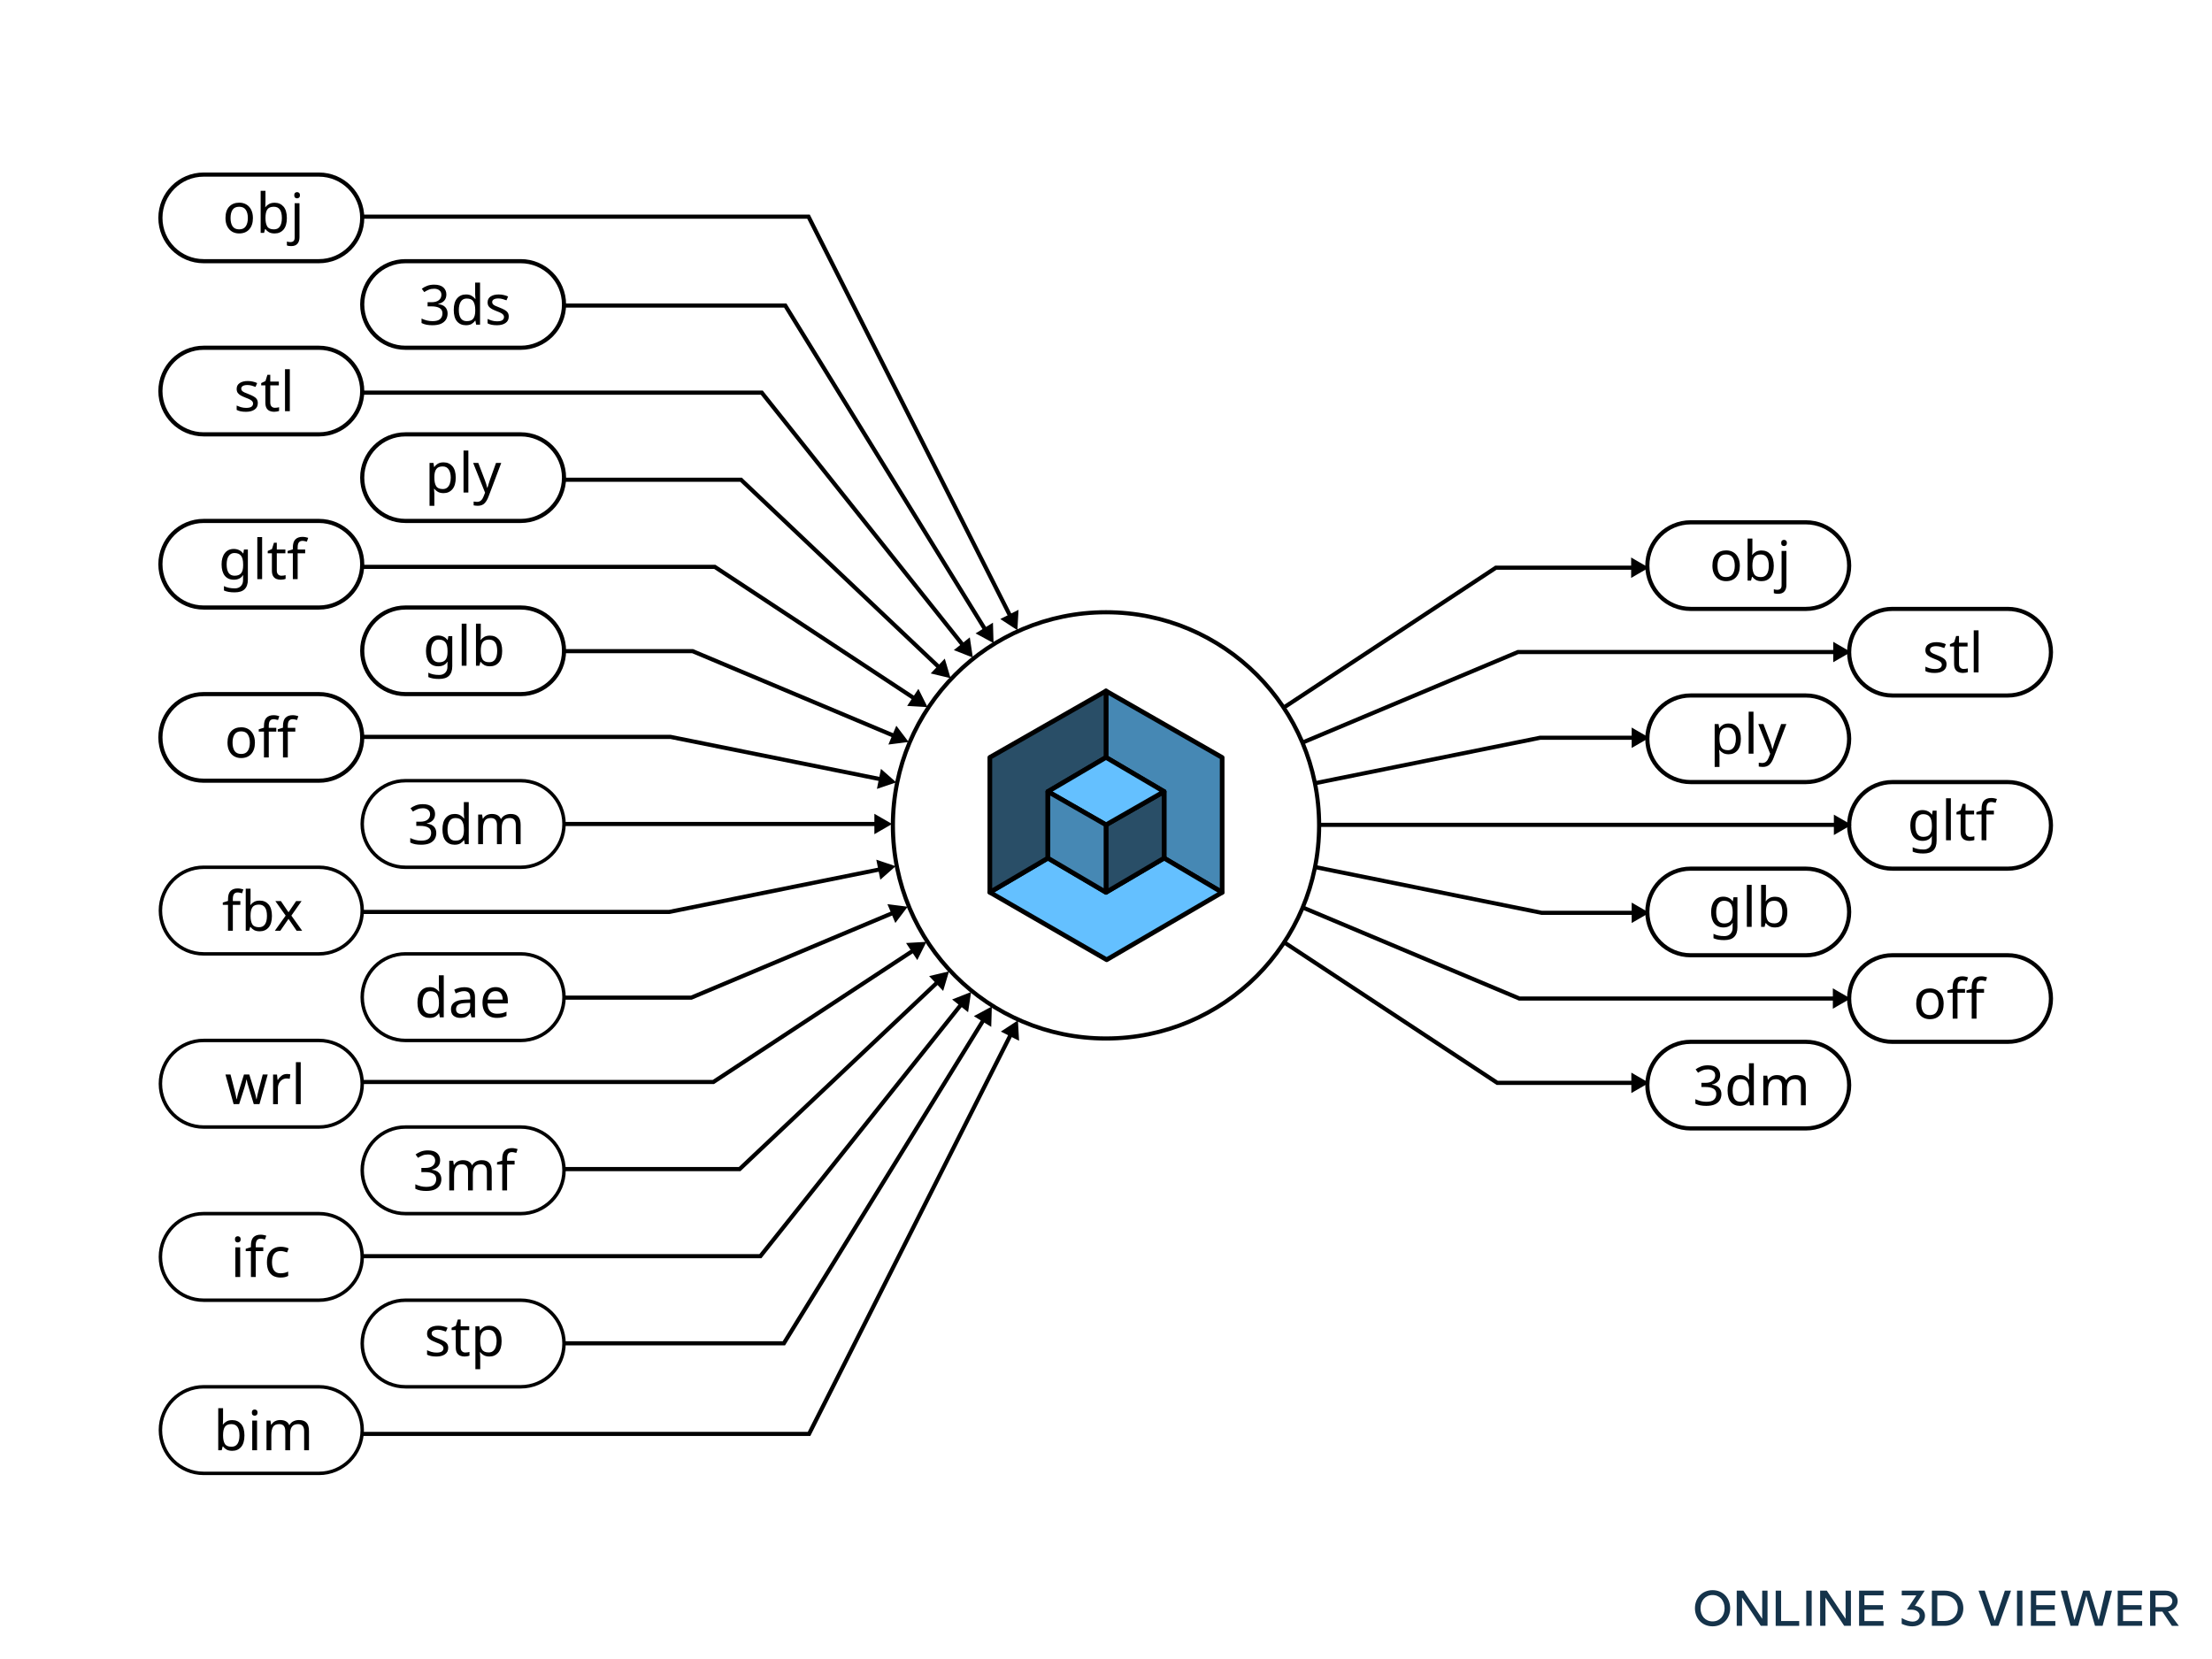
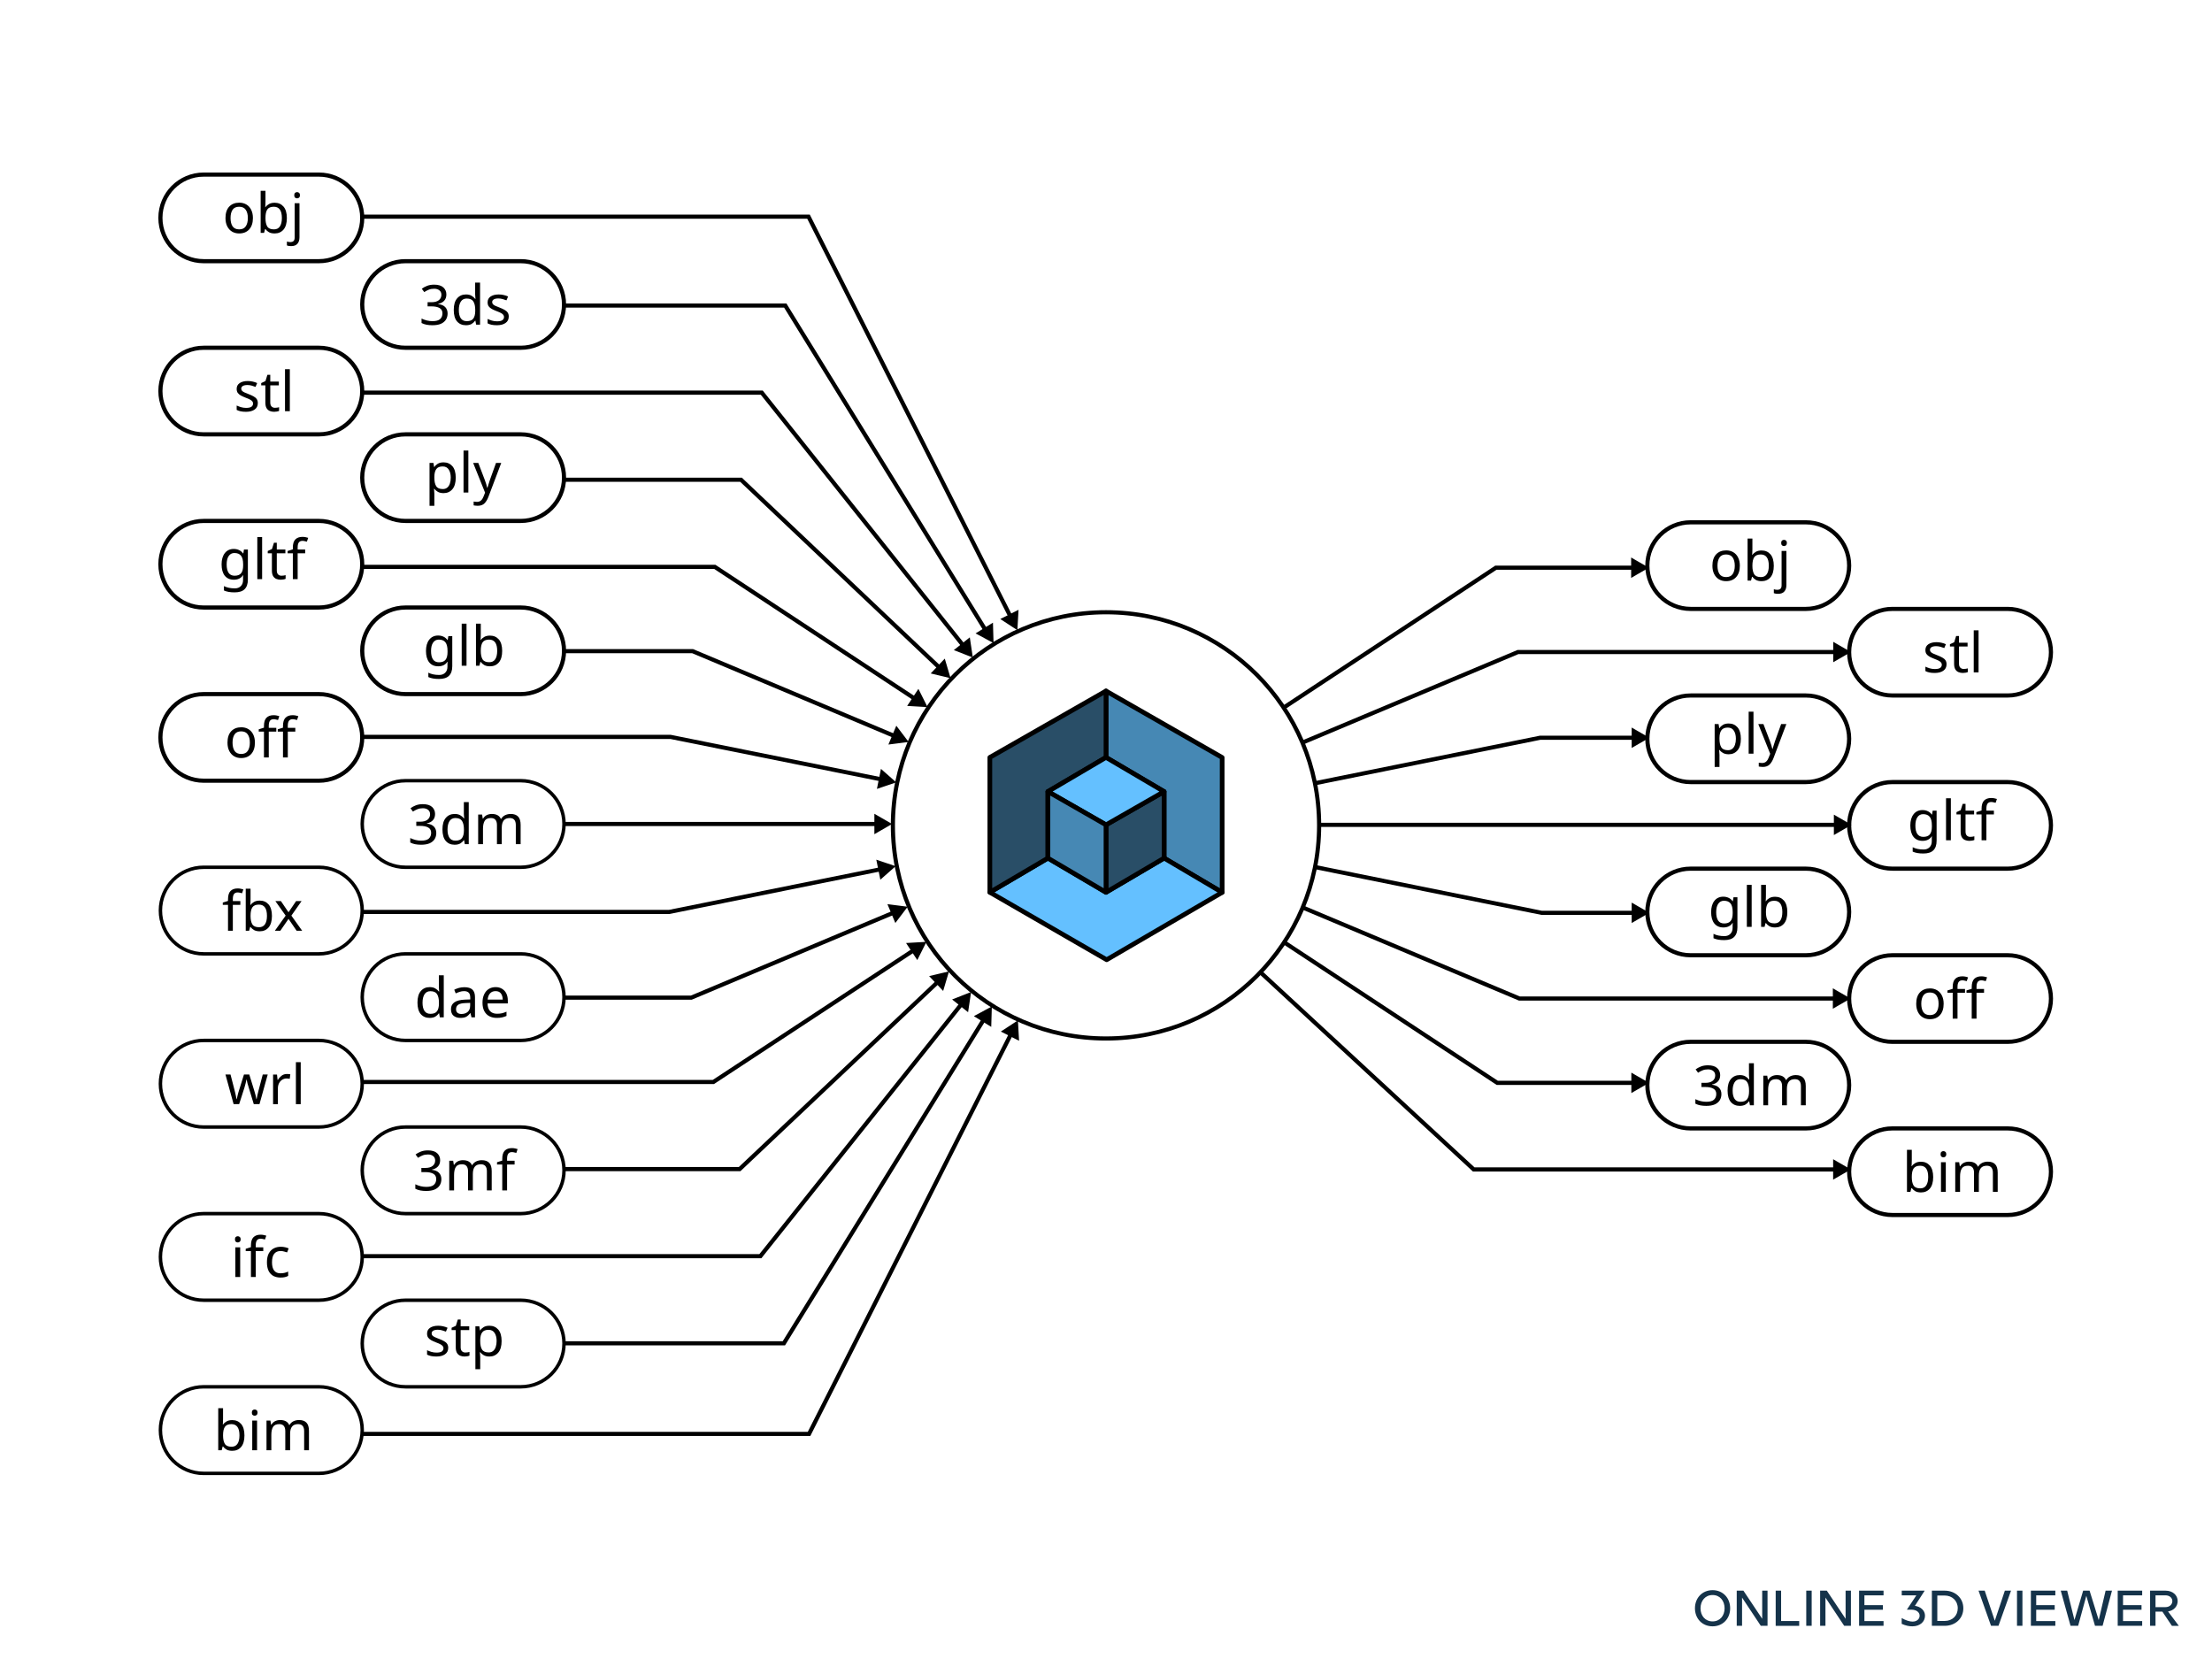
<svg xmlns="http://www.w3.org/2000/svg" xmlns:xlink="http://www.w3.org/1999/xlink" width="1600" height="1200" viewBox="0 0 423.333 317.5" version="1.1" id="svg8">
  <defs id="defs2">
    <marker style="overflow:visible" id="TriangleInM" refX="0" refY="0" orient="auto">
      <path transform="scale(-0.4)" style="fill:context-stroke;fill-rule:evenodd;stroke:context-stroke;stroke-width:1pt" d="M 5.77,0 -2.88,5 V -5 Z" id="path2125" />
    </marker>
    <marker style="overflow:visible" id="TriangleOutM" refX="0" refY="0" orient="auto">
      <path transform="scale(0.4)" style="fill:context-stroke;fill-rule:evenodd;stroke:context-stroke;stroke-width:1pt" d="M 5.77,0 -2.88,5 V -5 Z" id="path2134" />
    </marker>
    <marker orient="auto" refY="0" refX="0" id="Arrow1Lend" style="overflow:visible">
      <path id="path1038" d="M 0,0 5,-5 -12.5,0 5,5 Z" style="fill:#000000;fill-opacity:1;fill-rule:evenodd;stroke:#000000;stroke-width:1pt;stroke-opacity:1" transform="matrix(-0.8,0,0,-0.8,-10,0)" />
    </marker>
    <clipPath id="d-5">
      <use id="use923" xlink:href="#c" overflow="visible" height="100%" width="100%" style="overflow:visible" x="0" y="0" />
    </clipPath>
    <path d="M -5,-1 H 57 V 61 H -5 Z" id="a" />
    <path d="M -5,-1 H 57 V 61 H -5 Z" id="c" />
    <clipPath id="d-5-3">
      <use width="100%" height="100%" overflow="visible" xlink:href="#c-1" id="use973" x="0" y="0" />
    </clipPath>
    <path id="a-3" d="M -5,-1 H 57 V 61 H -5 Z" />
    <path id="c-1" d="M -5,-1 H 57 V 61 H -5 Z" />
    <path id="a-7" d="M -5,-1 H 57 V 61 H -5 Z" />
    <clipPath id="d-5-35">
      <use width="100%" height="100%" overflow="visible" xlink:href="#c-0" id="use13428" x="0" y="0" />
    </clipPath>
    <path id="a-85" d="M -5,-1 H 57 V 61 H -5 Z" />
    <path id="c-0" d="M -5,-1 H 57 V 61 H -5 Z" />
    <path d="M -5,-1 H 57 V 61 H -5 Z" id="a-1" />
    <clipPath id="d-5-6">
      <use id="use14218" xlink:href="#c-7" overflow="visible" height="100%" width="100%" style="overflow:visible" x="0" y="0" />
    </clipPath>
    <path d="M -5,-1 H 57 V 61 H -5 Z" id="a-85-9" />
    <path d="M -5,-1 H 57 V 61 H -5 Z" id="c-7" />
    <marker style="overflow:visible" id="TriangleOutM-5" refX="0" refY="0" orient="auto">
      <path transform="scale(0.4)" style="fill:context-stroke;fill-rule:evenodd;stroke:context-stroke;stroke-width:1pt" d="M 5.77,0 -2.88,5 V -5 Z" id="path2134-5" />
    </marker>
    <marker style="overflow:visible" id="TriangleOutM-5-0" refX="0" refY="0" orient="auto">
      <path transform="scale(0.4)" style="fill:context-stroke;fill-rule:evenodd;stroke:context-stroke;stroke-width:1pt" d="M 5.77,0 -2.88,5 V -5 Z" id="path2134-5-5" />
    </marker>
+     <marker style="overflow:visible" id="TriangleInM-4" refX="0" refY="0" orient="auto">
+       <path transform="scale(-0.4)" style="fill:context-stroke;fill-rule:evenodd;stroke:context-stroke;stroke-width:1pt" d="M 5.77,0 -2.88,5 V -5 Z" id="path2125-1" />
+     </marker>
+     <marker style="overflow:visible" id="TriangleInM-1" refX="0" refY="0" orient="auto">
+       <path transform="scale(-0.4)" style="fill:context-stroke;fill-rule:evenodd;stroke:context-stroke;stroke-width:1pt" d="M 5.77,0 -2.88,5 V -5 Z" id="path2125-11" />
+     </marker>
  </defs>
  <g id="layer1" transform="translate(0,-191.1667)">
    <g id="g1165" transform="matrix(1,0,0,-1.2,-6.710325,612.4171)" style="opacity:1;fill:#ffffff;fill-opacity:1;stroke:#e6e6e6;stroke-width:0.265;stroke-miterlimit:4;stroke-dasharray:none;stroke-opacity:1">
      <rect style="opacity:1;fill:#ffffff;fill-opacity:1;fill-rule:nonzero;stroke:none;stroke-width:0.342;stroke-linecap:round;stroke-linejoin:round;stroke-miterlimit:4;stroke-dasharray:none;stroke-dashoffset:0;stroke-opacity:1;paint-order:normal" id="rect14283" width="423.333" height="264.583" x="6.71" y="-351.042" transform="scale(1,-1)" />
    </g>
+     <g id="g4309">
+       <rect style="fill:#ffffff;stroke:#000000;stroke-width:0.794;stroke-linecap:round;stroke-linejoin:round;stroke-miterlimit:4;stroke-dasharray:none;stroke-opacity:1" id="rect975-5-6" width="38.62" height="16.571" x="315.271" y="291.128" ry="8.285" />
+       <rect style="fill:#ffffff;stroke:#000000;stroke-width:0.794;stroke-linecap:round;stroke-linejoin:round;stroke-miterlimit:4;stroke-dasharray:none;stroke-opacity:1" id="rect975-0-6" width="38.62" height="16.571" x="315.271" y="324.27" ry="8.285" />
+       <rect style="fill:#ffffff;stroke:#000000;stroke-width:0.794;stroke-linecap:round;stroke-linejoin:round;stroke-miterlimit:4;stroke-dasharray:none;stroke-opacity:1" id="rect975-3-0" width="38.62" height="16.571" x="315.271" y="357.411" ry="8.285" />
+       <rect style="fill:#ffffff;stroke:#000000;stroke-width:0.794;stroke-linecap:round;stroke-linejoin:round;stroke-miterlimit:4;stroke-dasharray:none;stroke-opacity:1" id="rect975-65-5" width="38.62" height="16.571" x="315.271" y="390.552" ry="8.285" />
+       <rect style="fill:#ffffff;stroke:#000000;stroke-width:0.794;stroke-linecap:round;stroke-linejoin:round;stroke-miterlimit:4;stroke-dasharray:none;stroke-opacity:1" id="rect975-2-2" width="38.62" height="16.571" x="353.891" y="373.982" ry="8.285" />
+       <rect style="fill:#ffffff;stroke:#000000;stroke-width:0.794;stroke-linecap:round;stroke-linejoin:round;stroke-miterlimit:4;stroke-dasharray:none;stroke-opacity:1" id="rect975-6-0" width="38.62" height="16.571" x="353.891" y="307.699" ry="8.285" />
+       <rect style="fill:#ffffff;stroke:#000000;stroke-width:0.794;stroke-linecap:round;stroke-linejoin:round;stroke-miterlimit:4;stroke-dasharray:none;stroke-opacity:1" id="rect975-1-6" width="38.62" height="16.571" x="353.891" y="340.84" ry="8.285" />
+       <rect style="fill:#ffffff;stroke:#000000;stroke-width:0.794;stroke-linecap:round;stroke-linejoin:round;stroke-miterlimit:4;stroke-dasharray:none;stroke-opacity:1" id="rect975-65-5-8" width="38.62" height="16.571" x="353.891" y="407.123" ry="8.285" />
+     </g>
+     <path style="fill:none;stroke:#000000;stroke-width:0.794;stroke-linecap:butt;stroke-linejoin:miter;stroke-miterlimit:4;stroke-dasharray:none;stroke-opacity:1;marker-start:url(#TriangleInM-1)" d="m 351.953,414.974 -69.916,0 -70.37,-65.057" id="path5787-6-3-3" />
    <path style="fill:none;stroke:#000000;stroke-width:0.794;stroke-linecap:butt;stroke-linejoin:miter;stroke-miterlimit:4;stroke-dasharray:none;stroke-opacity:1;marker-end:url(#TriangleOutM)" d="m 107.784,249.642 h 42.5 l 38.676,62.677" id="path5781" />
    <path style="fill:none;stroke:#000000;stroke-width:0.794;stroke-linecap:butt;stroke-linejoin:miter;stroke-miterlimit:4;stroke-dasharray:none;stroke-opacity:1;marker-end:url(#TriangleOutM-5)" d="M 69.187,232.629 H 154.732 l 38.957,77.13" id="path5781-4" />
    <path style="fill:none;stroke:#000000;stroke-width:0.794;stroke-linecap:butt;stroke-linejoin:miter;stroke-miterlimit:4;stroke-dasharray:none;stroke-opacity:1;marker-end:url(#TriangleOutM-5-0)" d="m 69.29,465.591 h 85.545 l 38.957,-77.13" id="path5781-4-8" />
    <path style="fill:none;stroke:#000000;stroke-width:0.794;stroke-linecap:butt;stroke-linejoin:miter;stroke-miterlimit:4;stroke-dasharray:none;stroke-opacity:1;marker-end:url(#TriangleOutM)" d="m 69.41,266.311 h 76.376 l 38.988,48.932" id="path5783" />
    <path style="fill:none;stroke:#000000;stroke-width:0.794;stroke-linecap:butt;stroke-linejoin:miter;stroke-miterlimit:4;stroke-dasharray:none;stroke-opacity:1;marker-end:url(#TriangleOutM)" d="m 107.409,282.98 h 34.407 l 38.467,36.426" id="path5785" />
    <path style="fill:none;stroke:#000000;stroke-width:0.794;stroke-linecap:butt;stroke-linejoin:miter;stroke-miterlimit:4;stroke-dasharray:none;stroke-opacity:1;marker-end:url(#TriangleOutM)" d="m 69.223,299.649 h 67.567 l 38.84,25.603" id="path5787" />
    <path style="fill:none;stroke:#000000;stroke-width:0.794;stroke-linecap:butt;stroke-linejoin:miter;stroke-miterlimit:4;stroke-dasharray:none;stroke-opacity:1;marker-end:url(#TriangleOutM)" d="m 107.861,315.788 h 24.695 l 39.261,16.503" id="path5789" />
    <path style="fill:none;stroke:#000000;stroke-width:0.794;stroke-linecap:butt;stroke-linejoin:miter;stroke-miterlimit:4;stroke-dasharray:none;stroke-opacity:1;marker-end:url(#TriangleOutM)" d="m 68.926,332.192 h 59.397 l 40.992,8.261" id="path5791" />
    <path style="fill:none;stroke:#000000;stroke-width:0.794;stroke-linecap:butt;stroke-linejoin:miter;stroke-miterlimit:4;stroke-dasharray:none;stroke-opacity:1;marker-end:url(#TriangleOutM)" d="m 107.706,448.245 h 42.313 l 38.613,-62.54" id="path5781-7" />
    <path style="fill:none;stroke:#000000;stroke-width:0.794;stroke-linecap:butt;stroke-linejoin:miter;stroke-miterlimit:4;stroke-dasharray:none;stroke-opacity:1;marker-end:url(#TriangleOutM)" d="m 69.332,431.576 h 76.189 l 38.925,-48.794" id="path5783-5" />
    <path style="fill:none;stroke:#000000;stroke-width:0.794;stroke-linecap:butt;stroke-linejoin:miter;stroke-miterlimit:4;stroke-dasharray:none;stroke-opacity:1;marker-end:url(#TriangleOutM)" d="m 108.08,414.907 h 33.472 l 38.427,-36.288" id="path5785-9" />
    <path style="fill:none;stroke:#000000;stroke-width:0.794;stroke-linecap:butt;stroke-linejoin:miter;stroke-miterlimit:4;stroke-dasharray:none;stroke-opacity:1;marker-end:url(#TriangleOutM)" d="m 69.332,398.238 h 67.193 l 38.894,-25.583" id="path5787-6" />
    <path style="fill:none;stroke:#000000;stroke-width:0.794;stroke-linecap:butt;stroke-linejoin:miter;stroke-miterlimit:4;stroke-dasharray:none;stroke-opacity:1;marker-end:url(#TriangleOutM)" d="m 107.784,382.099 h 24.508 l 39.339,-16.529" id="path5789-7" />
    <path style="fill:none;stroke:#000000;stroke-width:0.794;stroke-linecap:butt;stroke-linejoin:miter;stroke-miterlimit:4;stroke-dasharray:none;stroke-opacity:1;marker-end:url(#TriangleOutM)" d="m 68.849,365.695 h 59.21 l 41.14,-8.31" id="path5791-9" />
    <path style="fill:none;stroke:#000000;stroke-width:0.794;stroke-linecap:butt;stroke-linejoin:miter;stroke-miterlimit:4;stroke-dasharray:none;stroke-opacity:1;marker-end:url(#TriangleOutM)" d="m 108.048,348.861 h 60.417" id="path5793" />
    <g id="g1242" transform="translate(-0.01062418,8.832)">
      <rect style="fill:#ffffff;stroke:#000000;stroke-width:0.794;stroke-linecap:round;stroke-linejoin:round;stroke-miterlimit:4;stroke-dasharray:none;stroke-opacity:1" id="rect975" width="38.62" height="16.571" x="69.331" y="232.319" ry="8.285" />
      <rect style="fill:#ffffff;fill-opacity:1;stroke:#000000;stroke-width:0.794;stroke-linecap:round;stroke-linejoin:round;stroke-miterlimit:4;stroke-dasharray:none;stroke-opacity:1;paint-order:normal" id="rect975-5" width="38.62" height="16.571" x="30.711" y="215.749" ry="8.285" />
      <rect style="fill:#ffffff;stroke:#000000;stroke-width:0.794;stroke-linecap:round;stroke-linejoin:round;stroke-miterlimit:4;stroke-dasharray:none;stroke-opacity:1" id="rect975-6" width="38.62" height="16.571" x="30.711" y="248.89" ry="8.285" />
      <rect style="fill:#ffffff;stroke:#000000;stroke-width:0.794;stroke-linecap:round;stroke-linejoin:round;stroke-miterlimit:4;stroke-dasharray:none;stroke-opacity:1" id="rect975-0" width="38.62" height="16.571" x="69.331" y="265.461" ry="8.285" />
      <rect style="fill:#ffffff;stroke:#000000;stroke-width:0.794;stroke-linecap:round;stroke-linejoin:round;stroke-miterlimit:4;stroke-dasharray:none;stroke-opacity:1" id="rect975-1" width="38.62" height="16.571" x="30.711" y="282.032" ry="8.285" />
      <rect style="fill:#ffffff;stroke:#000000;stroke-width:0.794;stroke-linecap:round;stroke-linejoin:round;stroke-miterlimit:4;stroke-dasharray:none;stroke-opacity:1" id="rect975-3" width="38.62" height="16.571" x="69.331" y="298.602" ry="8.285" />
      <rect style="fill:#ffffff;stroke:#000000;stroke-width:0.662;stroke-linecap:round;stroke-linejoin:round;stroke-miterlimit:4;stroke-dasharray:none;stroke-opacity:1" id="rect975-65" width="38.62" height="16.571" x="69.331" y="331.744" ry="8.285" />
      <rect style="fill:#ffffff;stroke:#000000;stroke-width:0.794;stroke-linecap:round;stroke-linejoin:round;stroke-miterlimit:4;stroke-dasharray:none;stroke-opacity:1" id="rect975-2" width="38.62" height="16.571" x="30.711" y="315.173" ry="8.285" />
      <rect style="fill:#ffffff;stroke:#000000;stroke-width:0.662;stroke-linecap:round;stroke-linejoin:round;stroke-miterlimit:4;stroke-dasharray:none;stroke-opacity:1" id="rect975-19" width="38.62" height="16.571" x="30.711" y="348.314" ry="8.285" />
      <rect style="fill:#ffffff;stroke:#000000;stroke-width:0.662;stroke-linecap:round;stroke-linejoin:round;stroke-miterlimit:4;stroke-dasharray:none;stroke-opacity:1" id="rect975-64" width="38.62" height="16.571" x="69.331" y="364.885" ry="8.285" />
      <rect style="fill:#ffffff;stroke:#000000;stroke-width:0.662;stroke-linecap:round;stroke-linejoin:round;stroke-miterlimit:4;stroke-dasharray:none;stroke-opacity:1" id="rect975-14" width="38.62" height="16.571" x="30.711" y="381.456" ry="8.285" />
      <rect style="fill:#ffffff;stroke:#000000;stroke-width:0.662;stroke-linecap:round;stroke-linejoin:round;stroke-miterlimit:4;stroke-dasharray:none;stroke-opacity:1" id="rect975-01" width="38.62" height="16.571" x="69.331" y="398.027" ry="8.285" />
      <rect style="fill:#ffffff;stroke:#000000;stroke-width:0.662;stroke-linecap:round;stroke-linejoin:round;stroke-miterlimit:4;stroke-dasharray:none;stroke-opacity:1" id="rect975-50" width="38.62" height="16.571" x="30.711" y="414.597" ry="8.285" />
      <rect style="fill:#ffffff;stroke:#000000;stroke-width:0.662;stroke-linecap:round;stroke-linejoin:round;stroke-miterlimit:4;stroke-dasharray:none;stroke-opacity:1" id="rect975-01-9" width="38.62" height="16.571" x="69.331" y="431.168" ry="8.285" />
      <rect style="fill:#ffffff;stroke:#000000;stroke-width:0.662;stroke-linecap:round;stroke-linejoin:round;stroke-miterlimit:4;stroke-dasharray:none;stroke-opacity:1" id="rect975-50-0" width="38.62" height="16.571" x="30.711" y="447.739" ry="8.285" />
    </g>
    <g id="g13489" transform="matrix(0.2645833,0,0,0.2645833,341.1544,489.6546)">
      <g transform="matrix(1.309954,0,0,1.309954,-85.54666,-1.046487)" fill="#15334a" id="g13440">
        <path d="m 26.643,17.638 c -5.714,0 -9.736,4.299 -9.736,10.013 0,5.687 4.022,9.958 9.736,9.958 5.687,0 9.708,-4.27 9.708,-9.958 0,-5.713 -4.021,-10.013 -9.708,-10.013 z m 6.629,10.013 c 0,4.161 -2.607,7.24 -6.629,7.24 -4.023,0 -6.658,-3.079 -6.658,-7.24 0,-4.188 2.635,-7.322 6.658,-7.322 4.022,0 6.629,3.135 6.629,7.323 z m 20.771,-9.735 V 33.448 L 43.67,17.915 h -3.69 v 19.416 h 2.94 V 21.743 l 10.347,15.588 h 3.717 V 17.915 Z m 10.441,16.753 V 17.915 h -2.996 V 37.332 H 74.469 V 34.669 Z M 78.367,17.915 v 19.416 h 2.996 V 17.915 Z m 21.726,0 V 33.448 L 89.719,17.915 h -3.69 v 19.416 h 2.941 V 21.743 l 10.347,15.588 h 3.717 V 17.915 Z m 20.953,2.607 v -2.607 h -13.508 v 19.416 h 13.508 v -2.608 h -10.568 v -6.268 h 10.208 v -2.525 h -10.208 v -5.409 z m 17.314,5.77 5.325,-8.239 v -0.138 h -12.592 v 2.579 h 8.071 l -5.16,7.794 v 0.139 h 2.497 c 2.635,0 4.466,1.387 4.466,3.3 0,1.887 -1.582,3.274 -3.883,3.274 -1.609,0 -3.717,-0.637 -6.02,-1.969 v 3.217 c 2.22,0.999 4.217,1.388 5.937,1.36 4.05,-0.029 6.934,-2.414 6.934,-5.853 0,-2.941 -2.413,-4.993 -5.575,-5.465 z m 16.421,-8.377 h -7.046 v 19.416 h 7.046 c 5.881,0 10.318,-3.995 10.318,-9.709 0,-5.63 -4.438,-9.708 -10.319,-9.708 z m 0.028,16.726 h -4.077 V 20.605 h 4.077 c 4.132,0 7.212,2.912 7.212,7.017 0,4.133 -2.996,7.018 -7.212,7.018 z m 33.217,-16.726 -5.548,16.615 -5.575,-16.615 h -3.412 l 6.907,19.416 h 4.105 l 6.934,-19.416 z m 6.711,0 v 19.416 h 2.996 V 17.915 Z m 21.171,2.607 v -2.607 h -13.508 v 19.416 h 13.508 v -2.608 h -10.568 v -6.268 h 10.208 v -2.525 h -10.208 v -5.409 z m 27.753,-2.607 -3.801,16.254 -5.048,-16.254 h -3.55 l -4.798,16.226 -4.022,-16.226 h -3.55 l 5.409,19.416 h 4.189 l 4.521,-16.559 4.798,16.558 h 4.189 l 5.187,-19.415 z m 20.193,2.607 v -2.607 h -13.508 v 19.416 h 13.508 v -2.608 h -10.568 v -6.268 h 10.207 v -2.525 h -10.207 v -5.409 z m 16.409,16.81 h 3.827 l -5.963,-7.933 c 3.189,-0.499 5.326,-2.802 5.326,-5.742 0,-3.246 -2.747,-5.742 -6.658,-5.742 h -8.571 v 19.416 h 2.996 v -7.823 h 3.8 z m -9.043,-16.837 h 5.464 c 2.274,0 3.828,1.387 3.828,3.19 0,1.858 -1.554,3.329 -3.828,3.329 h -5.464 z" fill="#15334a" stroke-width="2.114" aria-label="ONLINE 3D VIEWER" id="path13438" />
      </g>
    </g>
-     <g id="g6456" style="fill:#ffffff" transform="translate(0,25.6673)">
-       <rect style="fill:#ffffff;stroke:#000000;stroke-width:0.794;stroke-linecap:round;stroke-linejoin:round;stroke-miterlimit:4;stroke-dasharray:none;stroke-opacity:1" id="rect975-5-6" width="38.62" height="16.571" x="315.271" y="265.461" ry="8.285" />
-       <rect style="fill:#ffffff;stroke:#000000;stroke-width:0.794;stroke-linecap:round;stroke-linejoin:round;stroke-miterlimit:4;stroke-dasharray:none;stroke-opacity:1" id="rect975-0-6" width="38.62" height="16.571" x="315.271" y="298.602" ry="8.285" />
-       <rect style="fill:#ffffff;stroke:#000000;stroke-width:0.794;stroke-linecap:round;stroke-linejoin:round;stroke-miterlimit:4;stroke-dasharray:none;stroke-opacity:1" id="rect975-3-0" width="38.62" height="16.571" x="315.271" y="331.744" ry="8.285" />
-       <rect style="fill:#ffffff;stroke:#000000;stroke-width:0.794;stroke-linecap:round;stroke-linejoin:round;stroke-miterlimit:4;stroke-dasharray:none;stroke-opacity:1" id="rect975-65-5" width="38.62" height="16.571" x="315.271" y="364.885" ry="8.285" />
-       <rect style="fill:#ffffff;stroke:#000000;stroke-width:0.794;stroke-linecap:round;stroke-linejoin:round;stroke-miterlimit:4;stroke-dasharray:none;stroke-opacity:1" id="rect975-2-2" width="38.62" height="16.571" x="353.891" y="348.314" ry="8.285" />
-       <rect style="fill:#ffffff;stroke:#000000;stroke-width:0.794;stroke-linecap:round;stroke-linejoin:round;stroke-miterlimit:4;stroke-dasharray:none;stroke-opacity:1" id="rect975-6-0" width="38.62" height="16.571" x="353.891" y="282.032" ry="8.285" />
-       <rect style="fill:#ffffff;stroke:#000000;stroke-width:0.794;stroke-linecap:round;stroke-linejoin:round;stroke-miterlimit:4;stroke-dasharray:none;stroke-opacity:1" id="rect975-1-6" width="38.62" height="16.571" x="353.891" y="315.173" ry="8.285" />
-     </g>
    <path style="fill:none;stroke:#000000;stroke-width:0.794;stroke-linecap:butt;stroke-linejoin:miter;stroke-miterlimit:4;stroke-dasharray:none;stroke-opacity:1;marker-start:url(#TriangleInM)" d="m 313.295,299.813 h -27.015 l -74.877,49.377" id="path5787-1" />
    <path style="fill:none;stroke:#000000;stroke-width:0.794;stroke-linecap:butt;stroke-linejoin:miter;stroke-miterlimit:4;stroke-dasharray:none;stroke-opacity:1;marker-start:url(#TriangleInM)" d="M 351.97,315.953 H 290.512 L 211.402,349.191" id="path5789-5" />
    <path style="fill:none;stroke:#000000;stroke-width:0.794;stroke-linecap:butt;stroke-linejoin:miter;stroke-miterlimit:4;stroke-dasharray:none;stroke-opacity:1;marker-start:url(#TriangleInM)" d="M 313.399,332.357 H 294.746 L 211.402,349.191" id="path5791-8" />
    <path style="fill:none;stroke:#000000;stroke-width:0.794;stroke-linecap:butt;stroke-linejoin:miter;stroke-miterlimit:4;stroke-dasharray:none;stroke-opacity:1;marker-start:url(#TriangleInM)" d="m 313.333,398.403 h -26.789 l -74.877,-49.377" id="path5787-6-3" />
    <path style="fill:none;stroke:#000000;stroke-width:0.794;stroke-linecap:butt;stroke-linejoin:miter;stroke-miterlimit:4;stroke-dasharray:none;stroke-opacity:1;marker-start:url(#TriangleInM)" d="M 351.896,382.264 H 290.777 L 211.667,349.026" id="path5789-7-1" />
    <path style="fill:none;stroke:#000000;stroke-width:0.794;stroke-linecap:butt;stroke-linejoin:miter;stroke-miterlimit:4;stroke-dasharray:none;stroke-opacity:1;marker-start:url(#TriangleInM)" d="M 313.399,365.859 H 295.01 L 211.667,349.026" id="path5791-9-1" />
    <path style="fill:none;stroke:#000000;stroke-width:0.794;stroke-linecap:butt;stroke-linejoin:miter;stroke-miterlimit:4;stroke-dasharray:none;stroke-opacity:1;marker-start:url(#TriangleInM)" d="M 352.094,349.026 H 211.667" id="path5793-4" />
    <circle style="fill:#ffffff;fill-opacity:1;stroke:#000000;stroke-width:0.794;stroke-linecap:round;stroke-linejoin:round;stroke-miterlimit:4;stroke-dasharray:none;stroke-opacity:1" id="path5021" cx="211.667" cy="349.126" r="40.786" />
    <g transform="matrix(0.8963886,0,0,0.8963886,188.3605,322.1342)" id="g1006">
      <defs id="defs979">
        <path id="path1015" d="M -5,-1 H 57 V 61 H -5 Z" />
      </defs>
      <clipPath id="b">
        <use width="100%" height="100%" overflow="visible" xlink:href="#a-3" id="use981" x="0" y="0" />
      </clipPath>
      <g clip-path="url(#b)" id="g1004">
        <defs id="defs985">
          <path id="path1020" d="M -5,-1 H 57 V 61 H -5 Z" />
        </defs>
        <clipPath id="d">
          <use width="100%" height="100%" overflow="visible" xlink:href="#c-1" id="use987" x="0" y="0" />
        </clipPath>
        <g stroke="#000000" stroke-linecap="round" stroke-linejoin="round" stroke-miterlimit="10" id="g1002">
          <path transform="translate(0.039092,0.02257)" d="m 38.361,22.877 -12.4,-7.3 9.2e-5,-14.177 24.8,14.2 v 28.8 l -12.4,-7.323 z" clip-path="url(#d)" fill="#4688b4" id="path990" />
          <path transform="rotate(120,26,30.082)" d="m 38.4,22.923 -12.522,-7.089 0.142,-14.4 24.78,14.166 v 28.8 l -12.522,-7.088 z" clip-path="url(#d-5-3)" fill="#64c0ff" id="path992" />
          <path d="M 26,30 V 44.4 L 38.4,37.1 V 22.9 Z" clip-path="url(#d)" fill="#294e67" id="path994" />
          <path d="M 13.6,37.1 V 22.9 L 26,15.6 V 1.423 L 1.2,15.6 v 28.8 z" clip-path="url(#d)" fill="#294e67" id="path996" />
          <path d="M 26,15.6 13.6,22.9 26,30 38.4,22.9 Z" clip-path="url(#d)" fill="#64c0ff" id="path998" />
          <path d="M 13.6,22.9 26,30 V 44.4 L 13.6,37.1 Z" clip-path="url(#d)" fill="#4688b4" id="path1000" />
        </g>
      </g>
    </g>
    <text xml:space="preserve" style="font-style:normal;font-variant:normal;font-weight:normal;font-stretch:normal;font-size:6.839px;line-height:1.25;font-family:Quicksand;-inkscape-font-specification:Quicksand;letter-spacing:0px;word-spacing:0px;fill:#000000;fill-opacity:1;stroke:none;stroke-width:0.513" x="32.77" y="243.668" id="text1916-9">
      <tspan id="tspan1914-0" style="stroke-width:0.513" x="32.77" y="243.668" />
    </text>
    <text xml:space="preserve" style="font-style:normal;font-variant:normal;font-weight:normal;font-stretch:normal;font-size:3.528px;line-height:1.25;font-family:Quicksand;-inkscape-font-specification:Quicksand;letter-spacing:0px;word-spacing:0px;fill:#000000;fill-opacity:1;stroke:none;stroke-width:0.265" x="18.709" y="221.635" id="text1485">
      <tspan id="tspan1483" style="stroke-width:0.265" x="18.709" y="221.635" />
    </text>
    <text xml:space="preserve" style="font-size:10.583px;line-height:1.25;font-family:Quicksand;-inkscape-font-specification:Quicksand;letter-spacing:0px;word-spacing:0px;stroke-width:0.794;stroke-miterlimit:4;stroke-dasharray:none" x="327.146" y="302.282" id="text12139-2">
      <tspan id="tspan12137-4" style="stroke-width:0.794;stroke-miterlimit:4;stroke-dasharray:none" x="327.146" y="302.282">obj</tspan>
    </text>
    <text xml:space="preserve" style="font-size:10.583px;line-height:1.25;font-family:Quicksand;-inkscape-font-specification:Quicksand;letter-spacing:0px;word-spacing:0px;stroke-width:0.794;stroke-miterlimit:4;stroke-dasharray:none" x="327.247" y="335.412" id="text14299-1">
      <tspan id="tspan14297-6" style="stroke-width:0.794;stroke-miterlimit:4;stroke-dasharray:none" x="327.247" y="335.412">ply</tspan>
    </text>
    <text xml:space="preserve" style="font-size:10.583px;line-height:1.25;font-family:Quicksand;-inkscape-font-specification:Quicksand;letter-spacing:0px;word-spacing:0px;stroke-width:0.794;stroke-miterlimit:4;stroke-dasharray:none" x="326.897" y="368.554" id="text15415-5">
      <tspan id="tspan15413-0" style="stroke-width:0.794;stroke-miterlimit:4;stroke-dasharray:none" x="326.897" y="368.554">glb</tspan>
    </text>
    <text xml:space="preserve" style="font-size:10.583px;line-height:1.25;font-family:Quicksand;-inkscape-font-specification:Quicksand;letter-spacing:0px;word-spacing:0px;stroke-width:0.794;stroke-miterlimit:4;stroke-dasharray:none" x="323.992" y="402.701" id="text16259-2">
      <tspan id="tspan16257-0" style="stroke-width:0.794;stroke-miterlimit:4;stroke-dasharray:none" x="323.992" y="402.701">3dm</tspan>
    </text>
+     <text xml:space="preserve" style="font-size:10.583px;line-height:1.25;font-family:Quicksand;-inkscape-font-specification:Quicksand;letter-spacing:0px;word-spacing:0px;stroke-width:0.794;stroke-miterlimit:4;stroke-dasharray:none" x="364.052" y="419.266" id="text16259-2-0">
+       <tspan id="tspan16257-0-4" style="stroke-width:0.794;stroke-miterlimit:4;stroke-dasharray:none" x="364.052" y="419.266">bim</tspan>
+     </text>
    <text xml:space="preserve" style="font-size:10.583px;line-height:1.25;font-family:Quicksand;-inkscape-font-specification:Quicksand;letter-spacing:0px;word-spacing:0px;stroke-width:0.794;stroke-miterlimit:4;stroke-dasharray:none" x="366.147" y="386.109" id="text15749-3">
      <tspan id="tspan15747-2" style="stroke-width:0.794;stroke-miterlimit:4;stroke-dasharray:none" x="366.147" y="386.109">off</tspan>
    </text>
    <text xml:space="preserve" style="font-size:10.583px;line-height:1.25;font-family:Quicksand;-inkscape-font-specification:Quicksand;letter-spacing:0px;word-spacing:0px;stroke-width:0.794;stroke-miterlimit:4;stroke-dasharray:none" x="367.936" y="319.847" id="text13943-6">
      <tspan id="tspan13941-5" style="stroke-width:0.794;stroke-miterlimit:4;stroke-dasharray:none" x="367.936" y="319.847">stl</tspan>
    </text>
    <text xml:space="preserve" style="font-size:10.583px;line-height:1.25;font-family:Quicksand;-inkscape-font-specification:Quicksand;letter-spacing:0px;word-spacing:0px;stroke-width:0.794;stroke-miterlimit:4;stroke-dasharray:none" x="365.02" y="351.983" id="text14889-0">
      <tspan id="tspan14887-9" style="stroke-width:0.794;stroke-miterlimit:4;stroke-dasharray:none" x="365.02" y="351.983">gltf</tspan>
    </text>
    <text xml:space="preserve" style="font-size:10.583px;line-height:1.25;font-family:Quicksand;-inkscape-font-specification:Quicksand;letter-spacing:0px;word-spacing:0px;stroke-width:0.265" x="11.974" y="240.184" id="text36887">
      <tspan id="tspan36885" style="stroke-width:0.265" x="11.974" y="240.184" />
    </text>
    <g id="g4470" transform="translate(-0.01062418,8.832)">
      <text xml:space="preserve" style="font-size:10.583px;line-height:1.25;font-family:Quicksand;-inkscape-font-specification:Quicksand;letter-spacing:0px;word-spacing:0px;stroke-width:0.794;stroke-miterlimit:4;stroke-dasharray:none" x="80.217" y="244.468" id="text13089">
        <tspan id="tspan13087" style="stroke-width:0.794;stroke-miterlimit:4;stroke-dasharray:none" x="80.217" y="244.468">3ds</tspan>
      </text>
      <text xml:space="preserve" style="font-size:10.583px;line-height:1.25;font-family:Quicksand;-inkscape-font-specification:Quicksand;letter-spacing:0px;word-spacing:0px;stroke-width:0.794;stroke-miterlimit:4;stroke-dasharray:none;paint-order:stroke fill markers" x="42.586" y="226.902" id="text12139">
        <tspan id="tspan12137" style="stroke-width:0.794;stroke-miterlimit:4;stroke-dasharray:none;paint-order:stroke fill markers" x="42.586" y="226.902">obj</tspan>
      </text>
      <text xml:space="preserve" style="font-size:10.583px;line-height:1.25;font-family:Quicksand;-inkscape-font-specification:Quicksand;letter-spacing:0px;word-spacing:0px;stroke-width:0.794;stroke-miterlimit:4;stroke-dasharray:none" x="44.756" y="261.038" id="text13943">
        <tspan id="tspan13941" style="stroke-width:0.794;stroke-miterlimit:4;stroke-dasharray:none" x="44.756" y="261.038">stl</tspan>
      </text>
      <text xml:space="preserve" style="font-size:10.583px;line-height:1.25;font-family:Quicksand;-inkscape-font-specification:Quicksand;letter-spacing:0px;word-spacing:0px;stroke-width:0.794;stroke-miterlimit:4;stroke-dasharray:none" x="81.307" y="276.604" id="text14299">
        <tspan id="tspan14297" style="stroke-width:0.794;stroke-miterlimit:4;stroke-dasharray:none" x="81.307" y="276.604">ply</tspan>
      </text>
      <text xml:space="preserve" style="font-size:10.583px;line-height:1.25;font-family:Quicksand;-inkscape-font-specification:Quicksand;letter-spacing:0px;word-spacing:0px;stroke-width:0.794;stroke-miterlimit:4;stroke-dasharray:none" x="41.84" y="293.174" id="text14889">
        <tspan id="tspan14887" style="stroke-width:0.794;stroke-miterlimit:4;stroke-dasharray:none" x="41.84" y="293.174">gltf</tspan>
      </text>
      <text xml:space="preserve" style="font-size:10.583px;line-height:1.25;font-family:Quicksand;-inkscape-font-specification:Quicksand;letter-spacing:0px;word-spacing:0px;stroke-width:0.794;stroke-miterlimit:4;stroke-dasharray:none" x="80.958" y="309.745" id="text15415">
        <tspan id="tspan15413" style="stroke-width:0.794;stroke-miterlimit:4;stroke-dasharray:none" x="80.958" y="309.745">glb</tspan>
      </text>
      <text xml:space="preserve" style="font-size:10.583px;line-height:1.25;font-family:Quicksand;-inkscape-font-specification:Quicksand;letter-spacing:0px;word-spacing:0px;stroke-width:0.265" x="78.053" y="343.892" id="text16259">
        <tspan id="tspan16257" style="stroke-width:0.265" x="78.053" y="343.892">3dm</tspan>
      </text>
      <text xml:space="preserve" style="font-size:10.583px;line-height:1.25;font-family:Quicksand;-inkscape-font-specification:Quicksand;letter-spacing:0px;word-spacing:0px;stroke-width:0.794;stroke-miterlimit:4;stroke-dasharray:none" x="42.967" y="327.3" id="text15749">
        <tspan id="tspan15747" style="stroke-width:0.794;stroke-miterlimit:4;stroke-dasharray:none" x="42.967" y="327.3">off</tspan>
      </text>
      <text xml:space="preserve" style="font-size:10.583px;line-height:1.25;font-family:Quicksand;-inkscape-font-specification:Quicksand;letter-spacing:0px;word-spacing:0px;stroke-width:0.265" x="42.491" y="360.457" id="text16373">
        <tspan id="tspan16371" style="stroke-width:0.265" x="42.491" y="360.457">fbx</tspan>
      </text>
      <text xml:space="preserve" style="font-size:10.583px;line-height:1.25;font-family:Quicksand;-inkscape-font-specification:Quicksand;letter-spacing:0px;word-spacing:0px;stroke-width:0.265" x="79.328" y="377.033" id="text17037">
        <tspan id="tspan17035" style="stroke-width:0.265" x="79.328" y="377.033">dae</tspan>
      </text>
      <text xml:space="preserve" style="font-size:10.583px;line-height:1.25;font-family:Quicksand;-inkscape-font-specification:Quicksand;letter-spacing:0px;word-spacing:0px;stroke-width:0.265" x="43.047" y="393.656" id="text17799">
        <tspan id="tspan17797" style="stroke-width:0.265" x="43.047" y="393.656">wrl</tspan>
      </text>
      <text xml:space="preserve" style="font-size:10.583px;line-height:1.25;font-family:Quicksand;-inkscape-font-specification:Quicksand;letter-spacing:0px;word-spacing:0px;stroke-width:0.265" x="79.027" y="410.154" id="text18133">
        <tspan id="tspan18131" style="stroke-width:0.265" x="79.027" y="410.154">3mf</tspan>
      </text>
      <text xml:space="preserve" style="font-size:10.583px;line-height:1.25;font-family:Quicksand;-inkscape-font-specification:Quicksand;letter-spacing:0px;word-spacing:0px;stroke-width:0.265" x="44.148" y="426.724" id="text18657">
        <tspan id="tspan18655" style="stroke-width:0.265" x="44.148" y="426.724">ifc</tspan>
      </text>
      <text xml:space="preserve" style="font-size:10.583px;line-height:1.25;font-family:Quicksand;-inkscape-font-specification:Quicksand;letter-spacing:0px;word-spacing:0px;stroke-width:0.265" x="81.196" y="441.835" id="text18133-6">
        <tspan id="tspan18131-8" style="stroke-width:0.265" x="81.196" y="441.835">stp</tspan>
      </text>
      <text xml:space="preserve" style="font-size:10.583px;line-height:1.25;font-family:Quicksand;-inkscape-font-specification:Quicksand;letter-spacing:0px;word-spacing:0px;stroke-width:0.265" x="40.872" y="459.882" id="text18657-4">
        <tspan id="tspan18655-3" style="stroke-width:0.265" x="40.872" y="459.882">bim</tspan>
      </text>
    </g>
  </g>
</svg>
